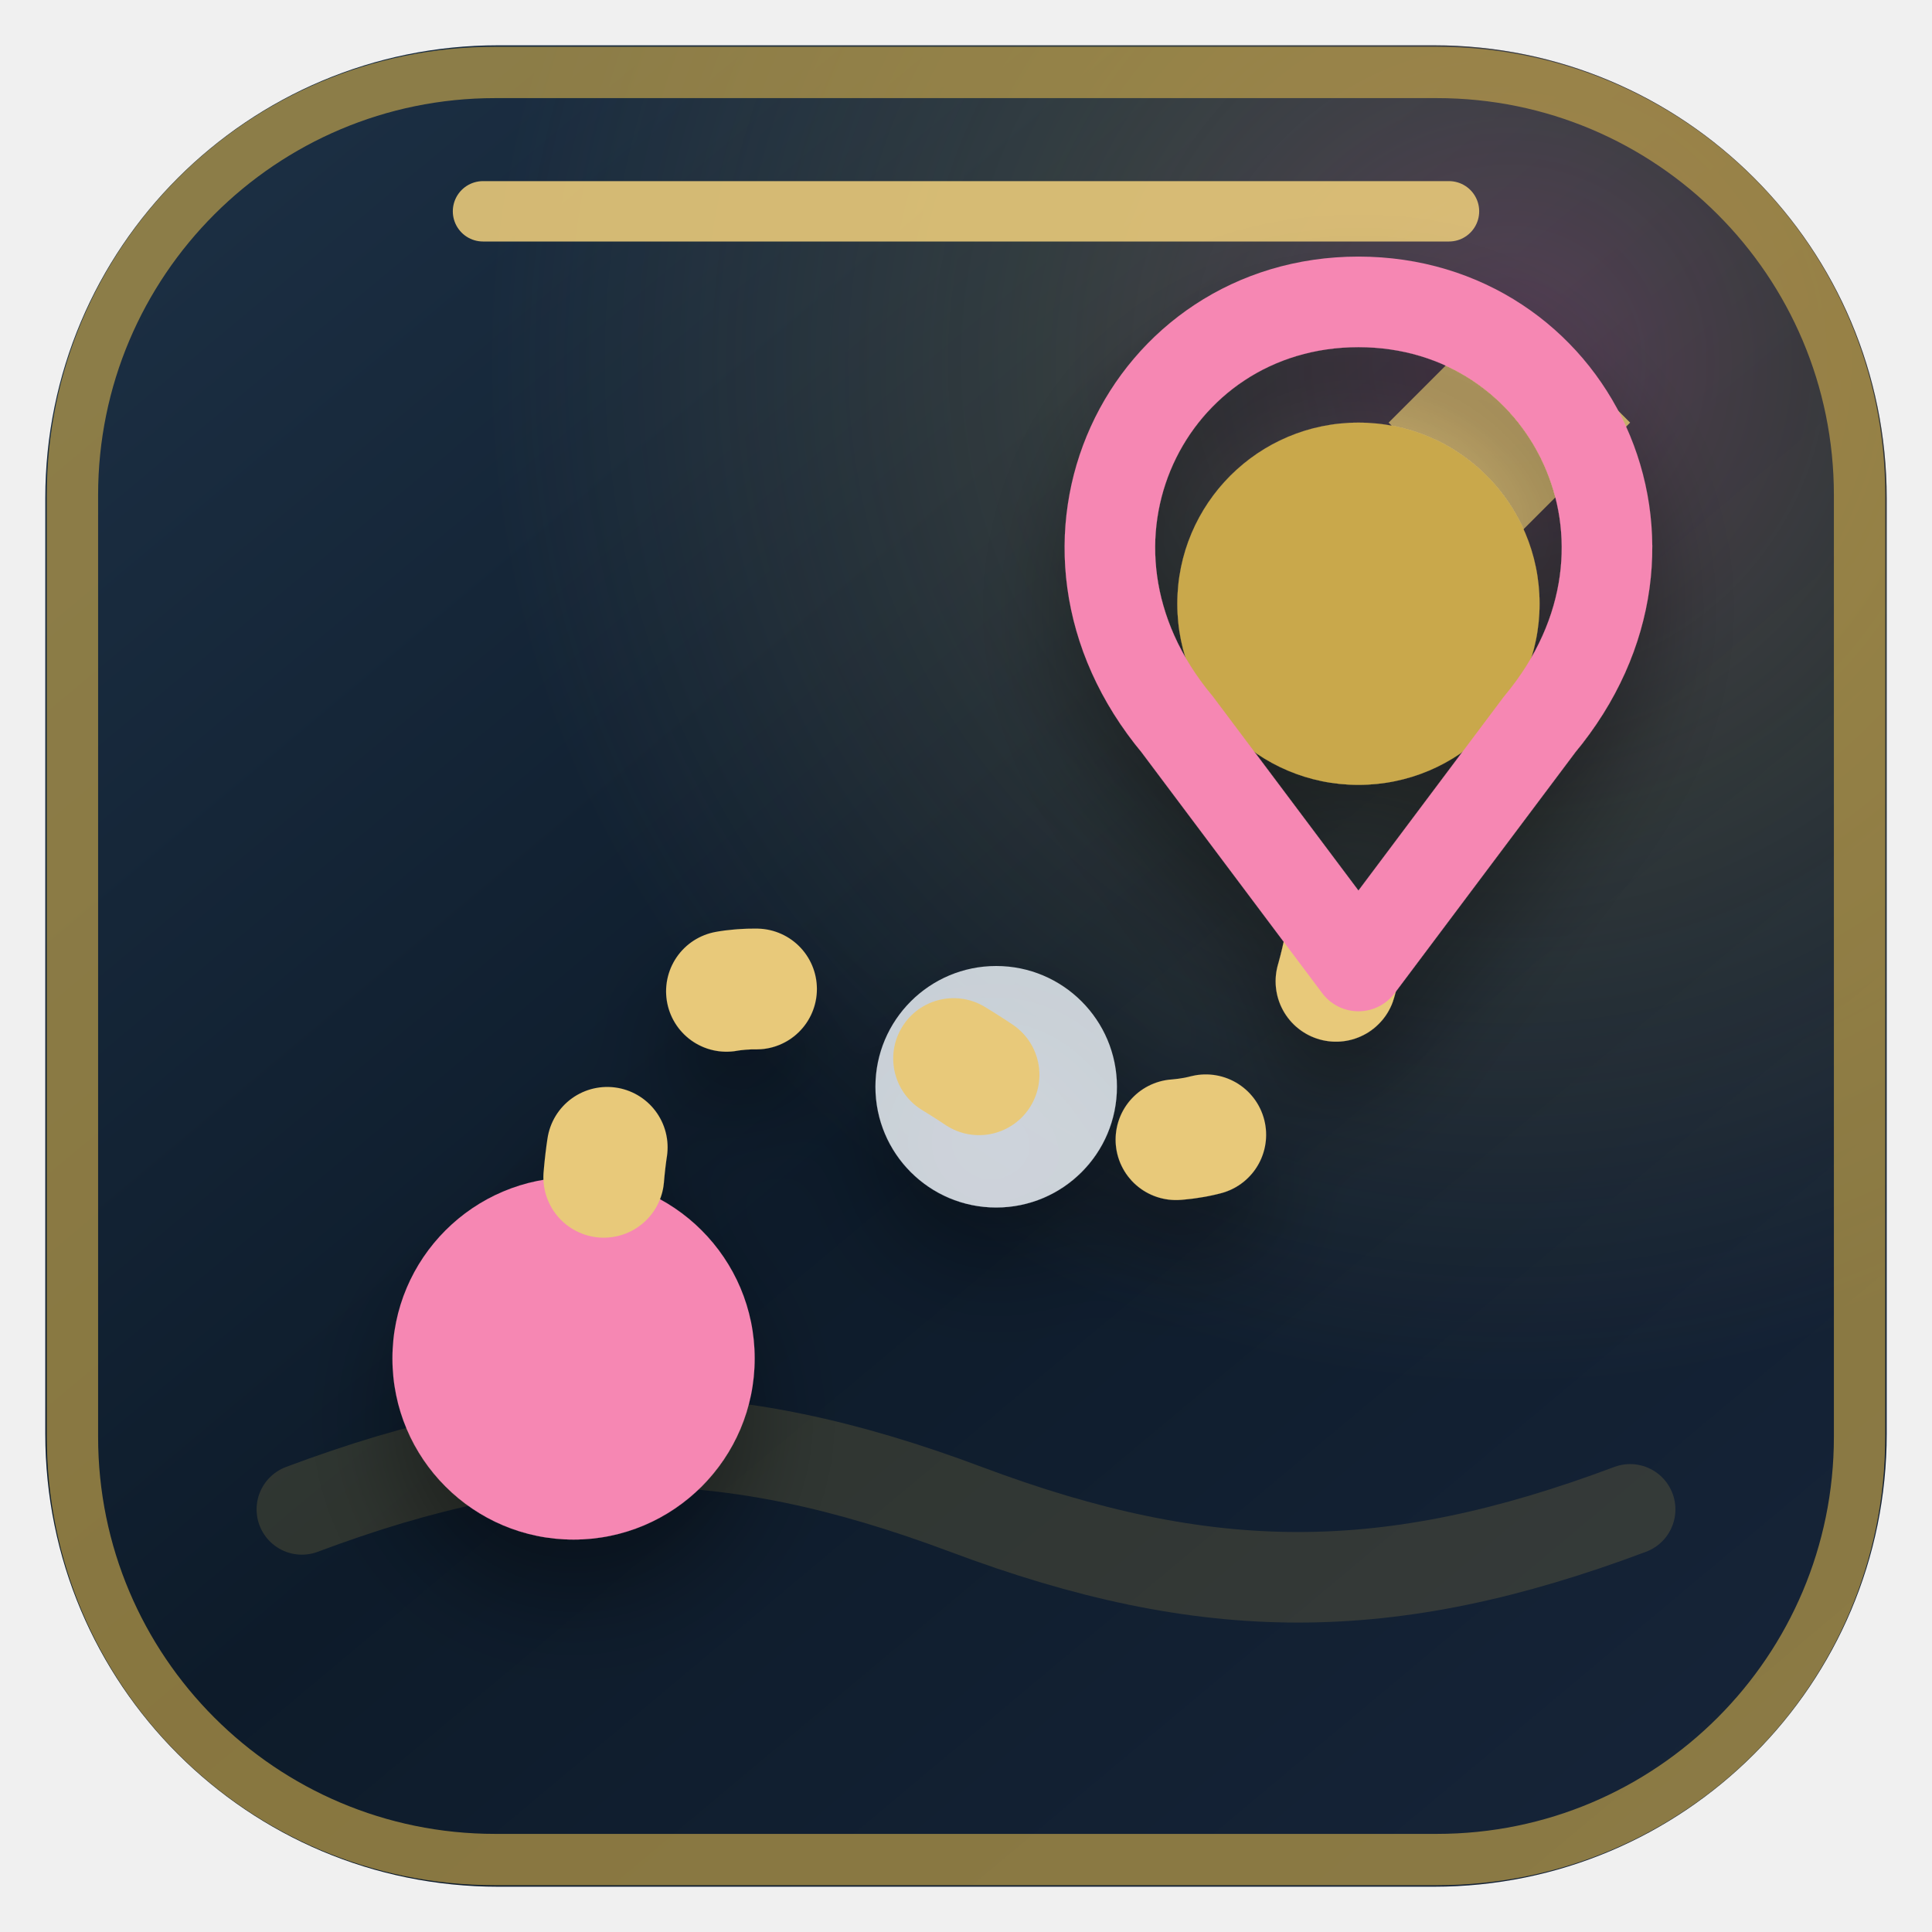
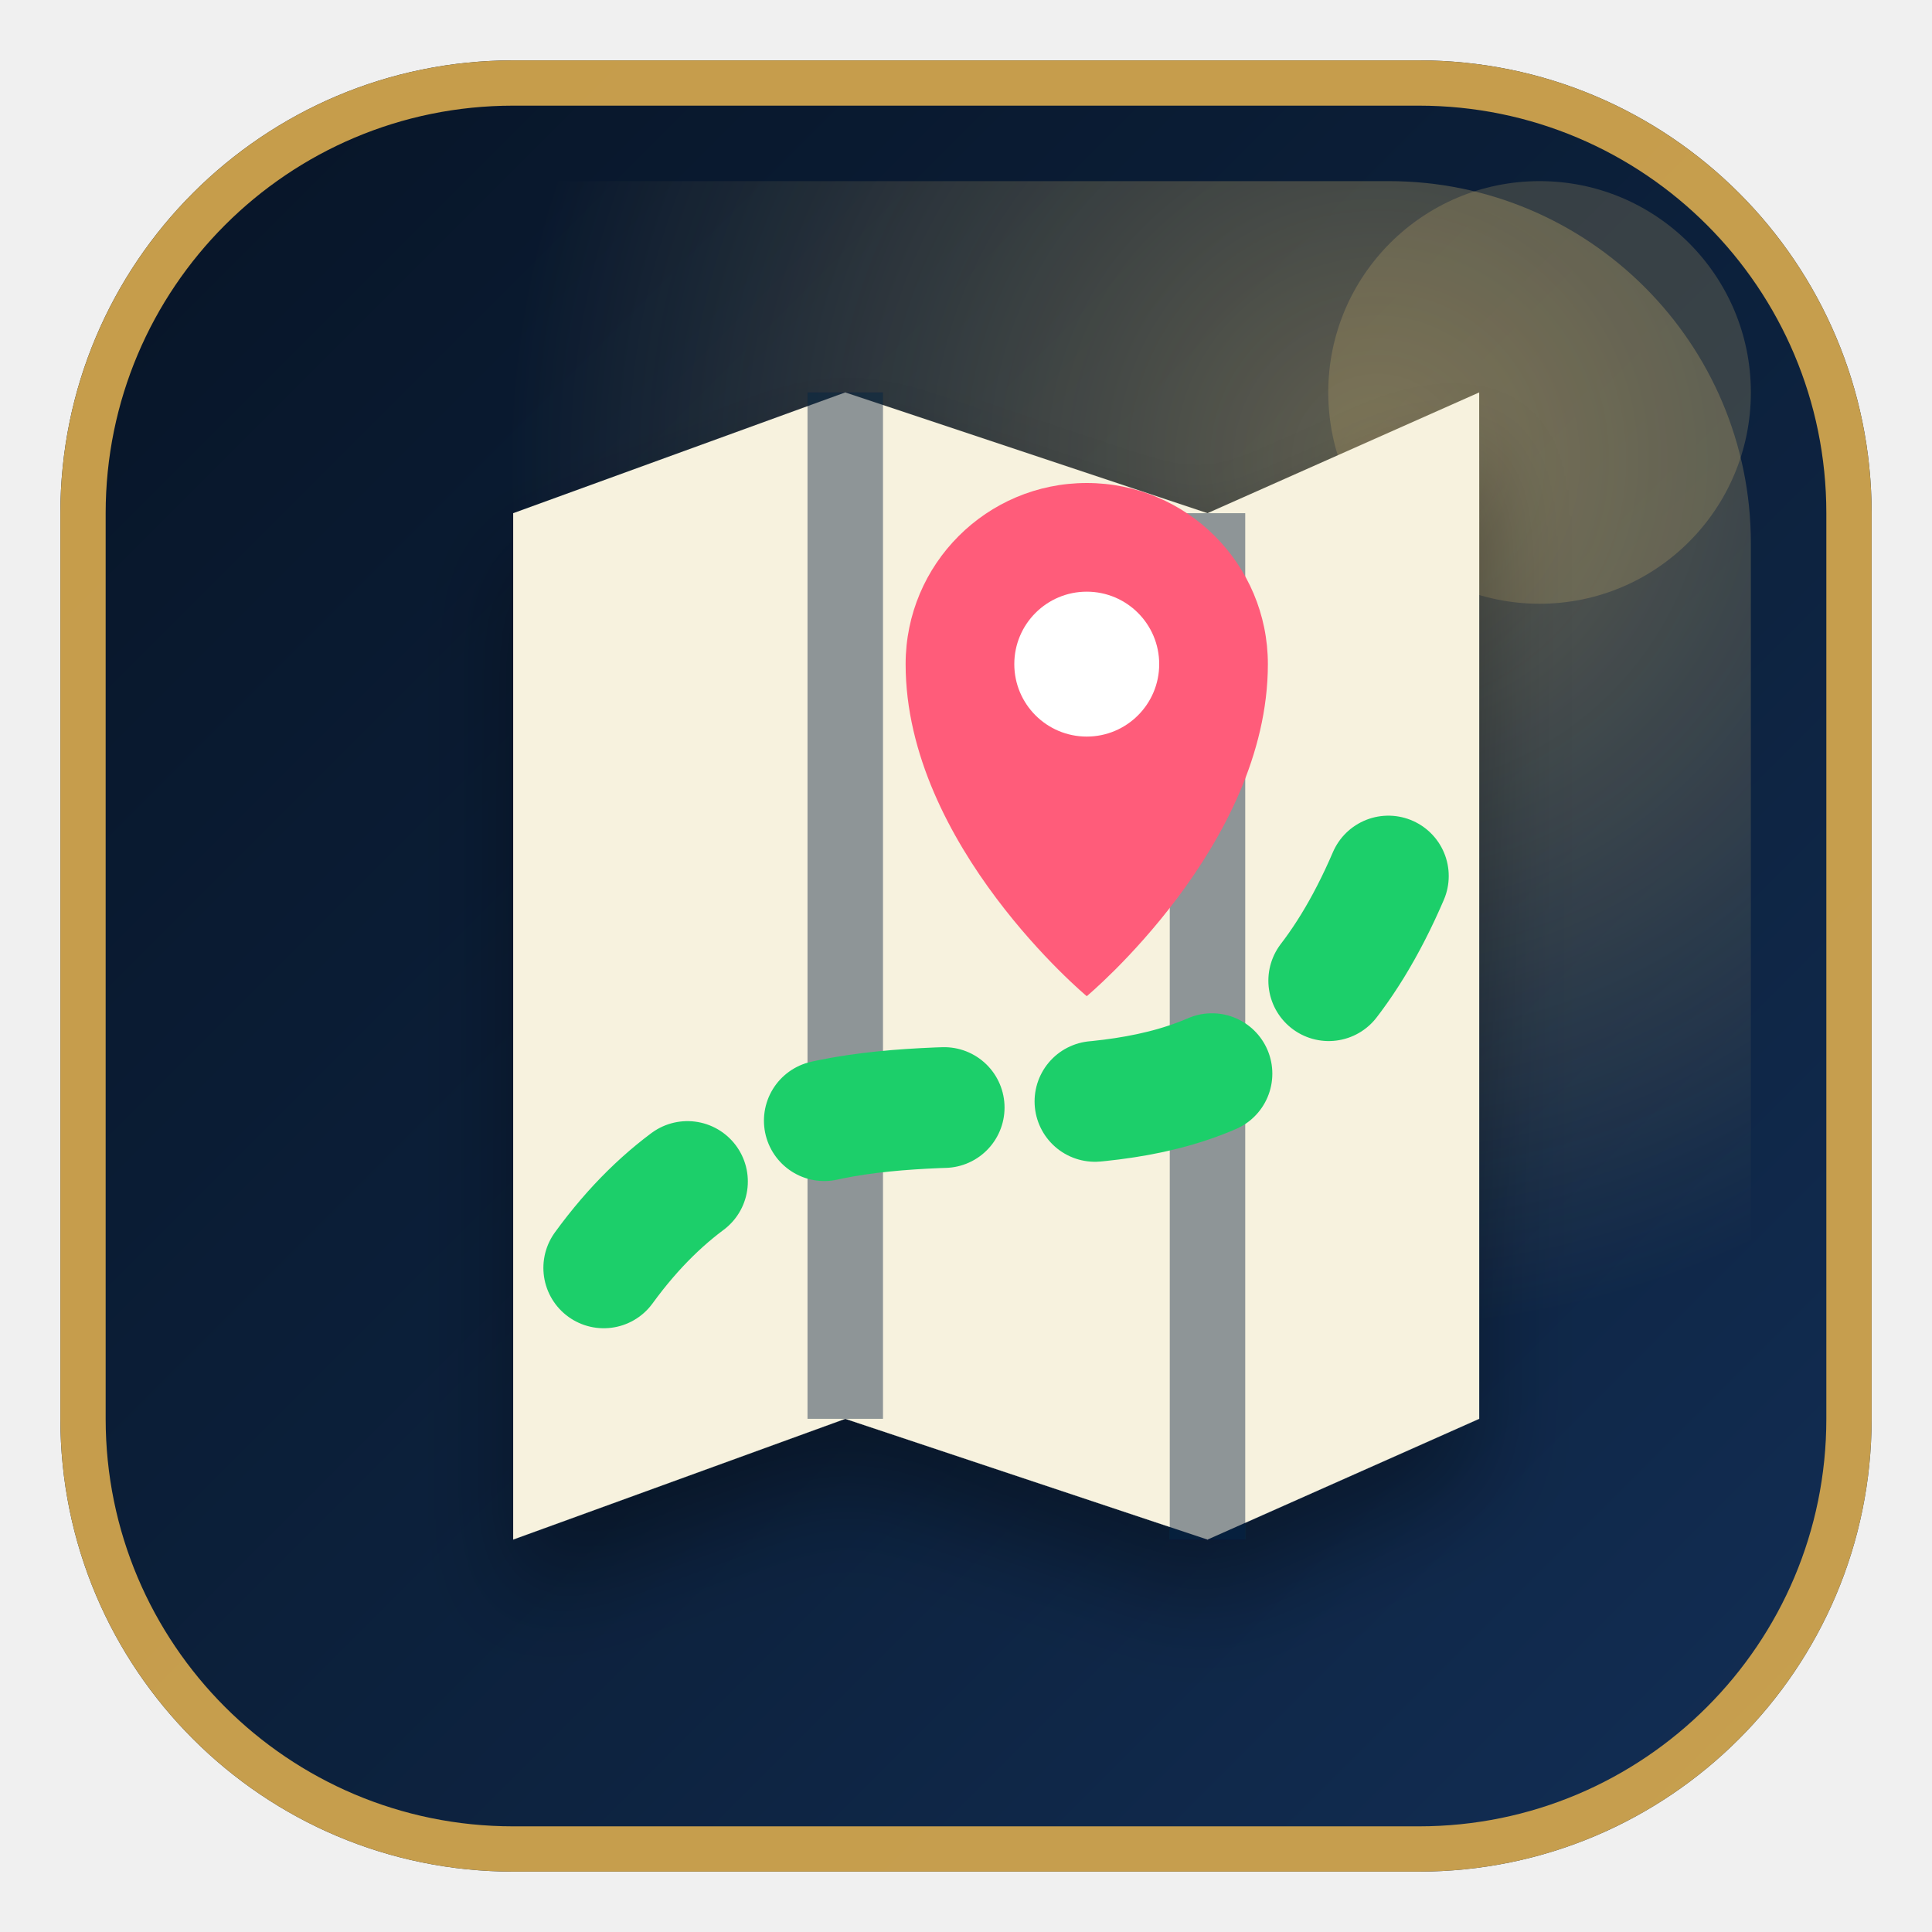
- <svg xmlns="http://www.w3.org/2000/svg" viewBox="0 0 64 64" role="img" aria-label="Mapa de tarefas — símbolo BIF">
+ <svg xmlns="http://www.w3.org/2000/svg" viewBox="0 0 64 64" role="img" aria-label="mapa-tarefas">
  <defs>
-     <linearGradient id="bg" x1="10" y1="5" x2="56" y2="60" gradientUnits="userSpaceOnUse">
-       <stop offset="0" stop-color="#1b2e42" />
-       <stop offset="0.52" stop-color="#0d1b2a" />
-       <stop offset="1" stop-color="#162438" />
+     <linearGradient id="bg" x1="0" y1="0" x2="1" y2="1">
+       <stop offset="0" stop-color="#071426" />
+       <stop offset="0.62" stop-color="#0d2340" />
+       <stop offset="1" stop-color="#132f57" />
    </linearGradient>
-     <radialGradient id="glow" cx="50" cy="12" r="34" gradientUnits="userSpaceOnUse">
-       <stop offset="0" stop-color="#f687b3" stop-opacity="0.30" />
-       <stop offset="0.45" stop-color="#e8c97a" stop-opacity="0.15" />
-       <stop offset="1" stop-color="#e8c97a" stop-opacity="0" />
+     <radialGradient id="glow" cx="76%" cy="18%" r="55%">
+       <stop offset="0" stop-color="#ffd67a" stop-opacity="0.35" />
+       <stop offset="1" stop-color="#ffd67a" stop-opacity="0" />
    </radialGradient>
-     <filter id="soft" x="-20%" y="-20%" width="140%" height="140%">
-       <feDropShadow dx="0" dy="2" stdDeviation="1.6" flood-color="#000000" flood-opacity="0.35" />
+     <filter id="shadow" x="-20%" y="-20%" width="140%" height="140%">
+       <feDropShadow dx="0" dy="2" stdDeviation="1.6" flood-color="#000" flood-opacity="0.34" />
    </filter>
  </defs>
-   <rect x="1.5" y="1.5" width="61" height="61" rx="15" fill="url(#bg)" />
-   <rect x="1.5" y="1.5" width="61" height="61" rx="15" fill="url(#glow)" />
-   <rect x="2.4" y="2.4" width="59.2" height="59.2" rx="14" fill="none" stroke="#c9a84c" stroke-opacity="0.65" stroke-width="1.7" />
-   <path d="M16 7h32" stroke="#e8c97a" stroke-opacity="0.9" stroke-width="2" stroke-linecap="round" />
-   <path d="M50 10l4 4-4 4-4-4z" fill="#e8c97a" fill-opacity="0.9" />
-   <path d="M10 50c8-3 14-3 22 0s14 3 22 0" fill="none" stroke="#c9a84c" stroke-opacity="0.18" stroke-width="3" stroke-linecap="round" />
-   <g filter="url(#soft)" stroke-linecap="round" stroke-linejoin="round">
-     <circle cx="19" cy="45" r="6" fill="#f687b3" />
-     <circle cx="45" cy="20" r="6" fill="#c9a84c" />
-     <circle cx="33" cy="36" r="4" fill="#e8edf3" opacity=".85" />
-     <path d="M20 39c1-12 13-3 13-3s12 8 12-10" fill="none" stroke="#e8c97a" stroke-width="4" stroke-linecap="round" stroke-dasharray="1 7" />
-     <path d="M45 10c7 0 11 8 6 14l-6 8-6-8c-5-6-1-14 6-14z" fill="none" stroke="#f687b3" stroke-width="3" stroke-linejoin="round" />
+   <rect x="2" y="2" width="60" height="60" rx="15" fill="url(#bg)" />
+   <rect x="2.75" y="2.75" width="58.5" height="58.5" rx="14.25" fill="none" stroke="#d6a84e" stroke-width="1.5" opacity="0.92" />
+   <rect x="6" y="6" width="52" height="52" rx="12" fill="url(#glow)" />
+   <circle cx="51" cy="13" r="7" fill="#ffd67a" opacity="0.18" />
+   <g filter="url(#shadow)">
+     <path d="M17 17l11-4 12 4 9-4v34l-9 4-12-4-11 4z" fill="#f7f2de" />
+     <path d="M28 13v34M40 17v34" stroke="#0d2340" stroke-width="2.5" opacity=".45" />
+     <path d="M20 42c8-11 20 1 26-13" fill="none" stroke="#1fcf6b" stroke-width="4" stroke-linecap="round" stroke-dasharray="4 5" />
+     <path d="M42 22c0 6-6 11-6 11s-6-5-6-11a6 6 0 0112 0z" fill="#ff5c7a" />
+     <circle cx="36" cy="22" r="2.4" fill="#fff" />
  </g>
</svg>
